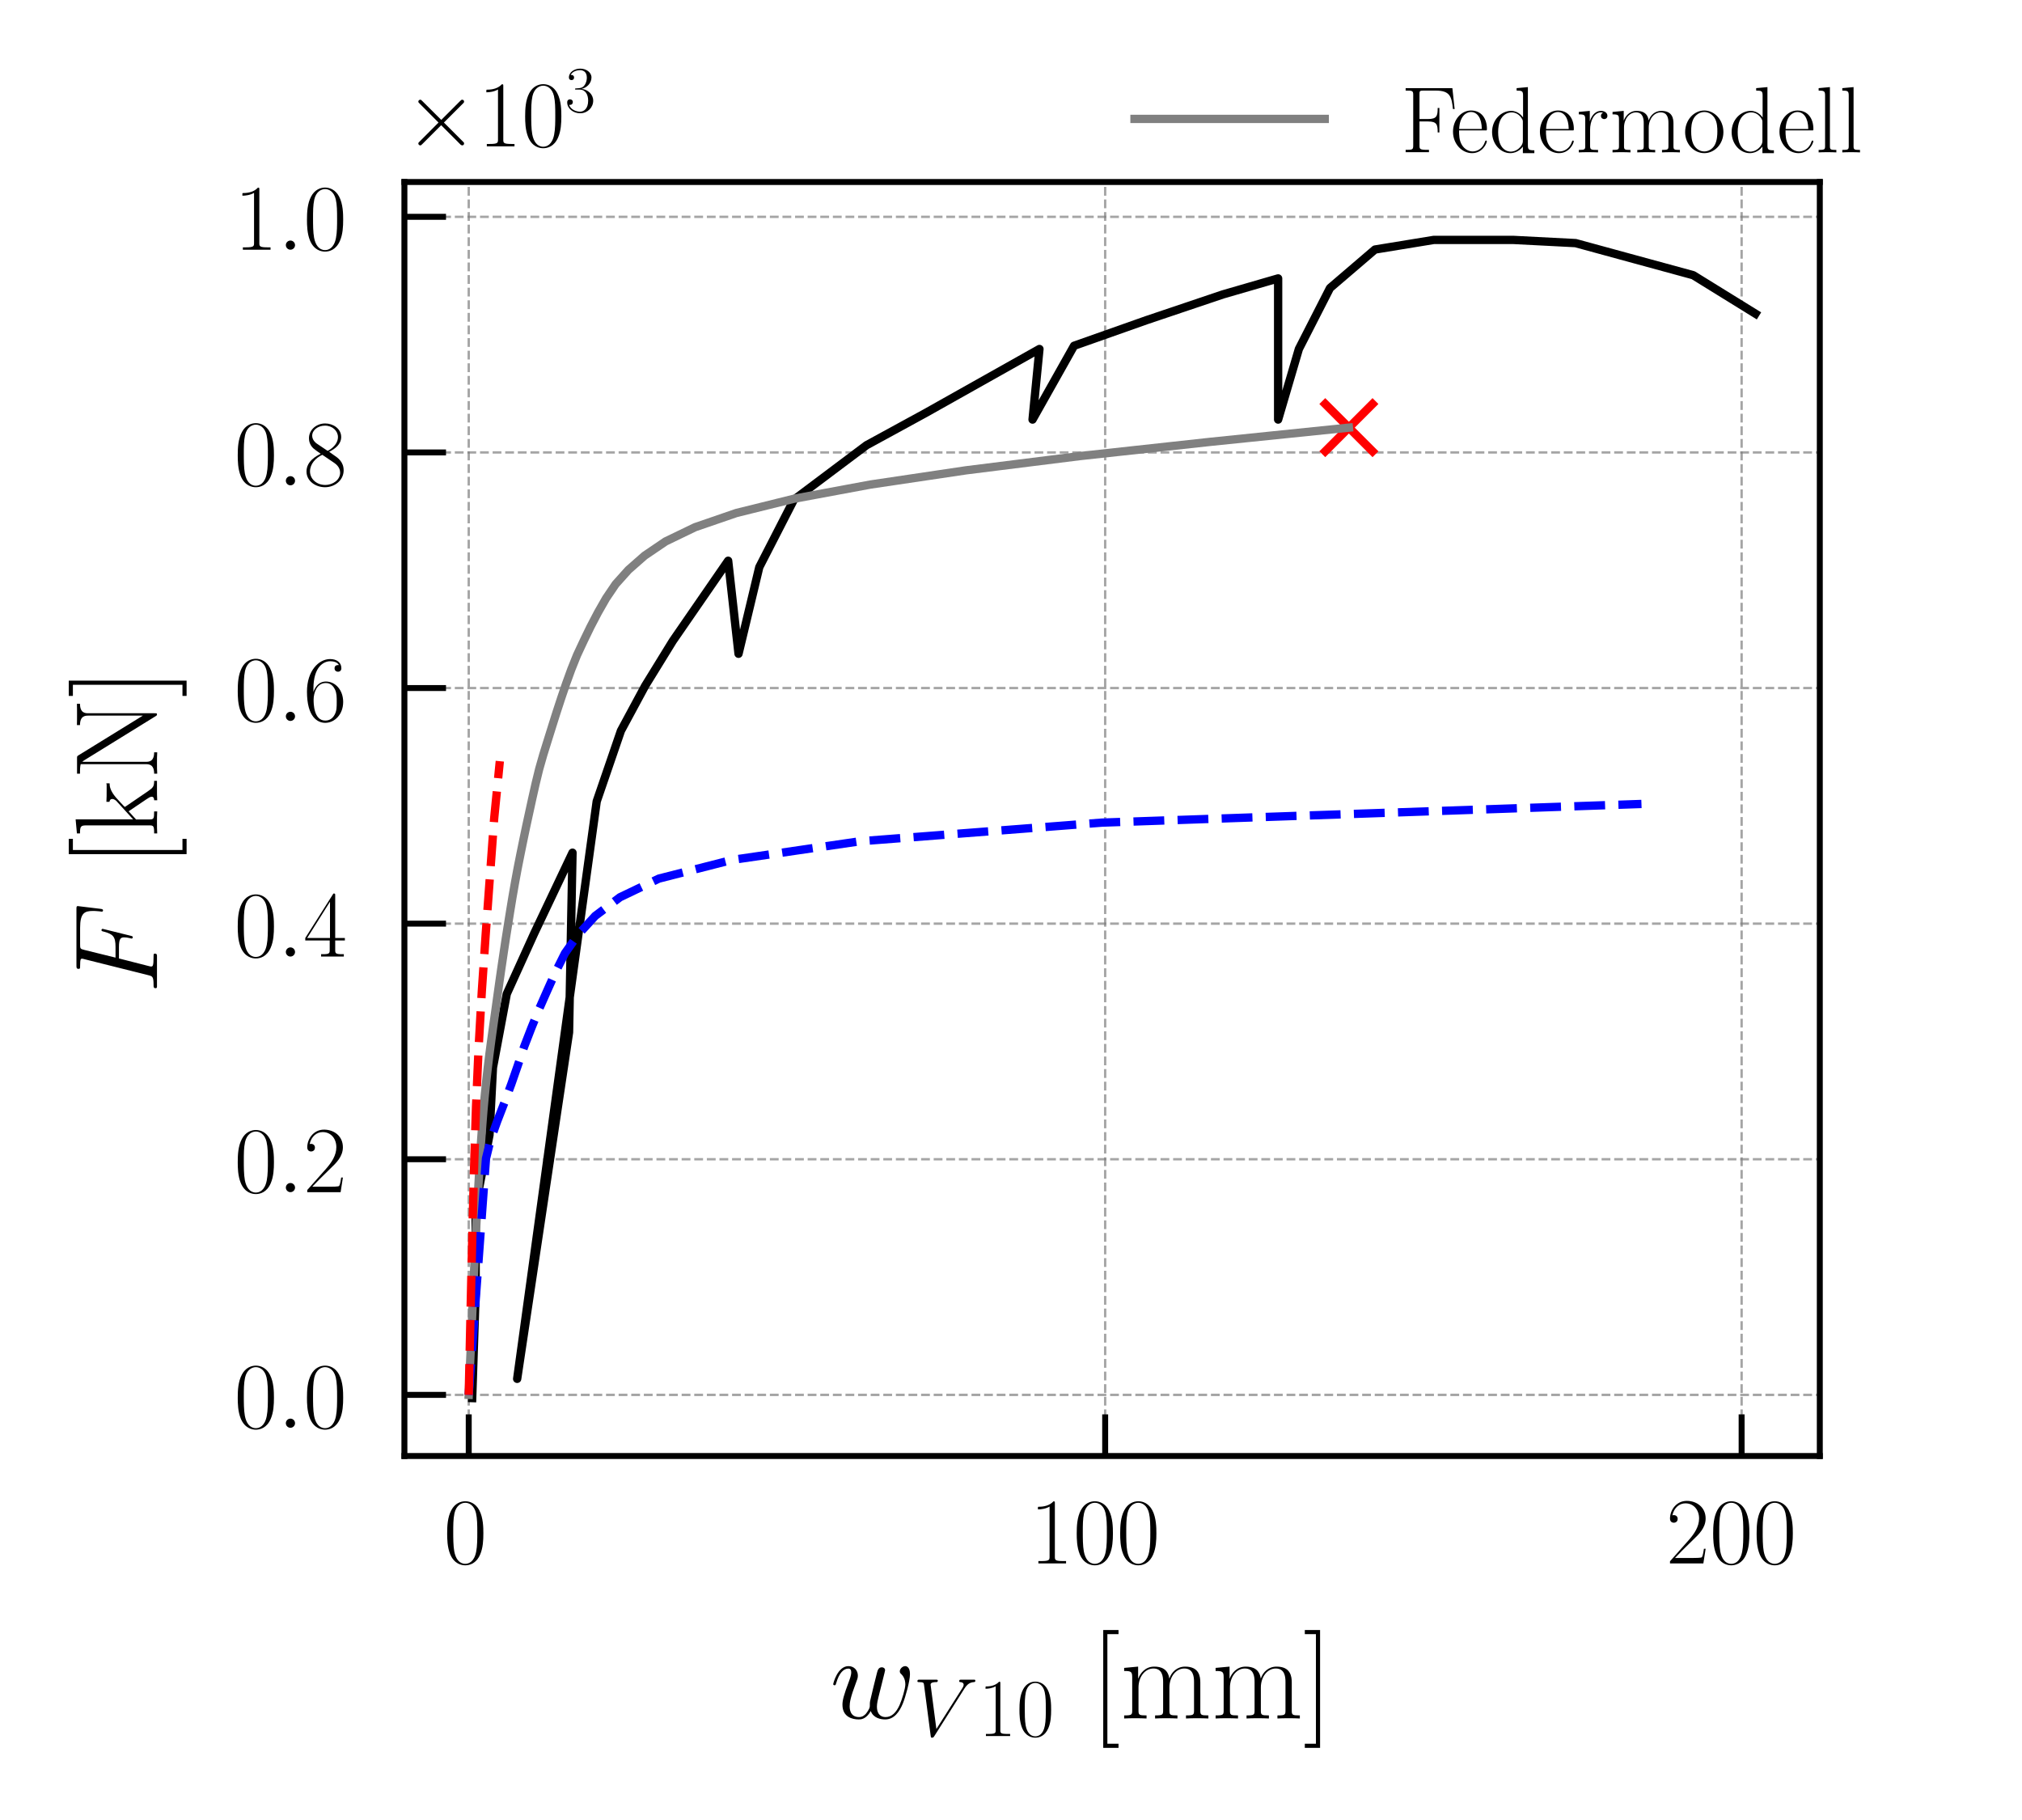
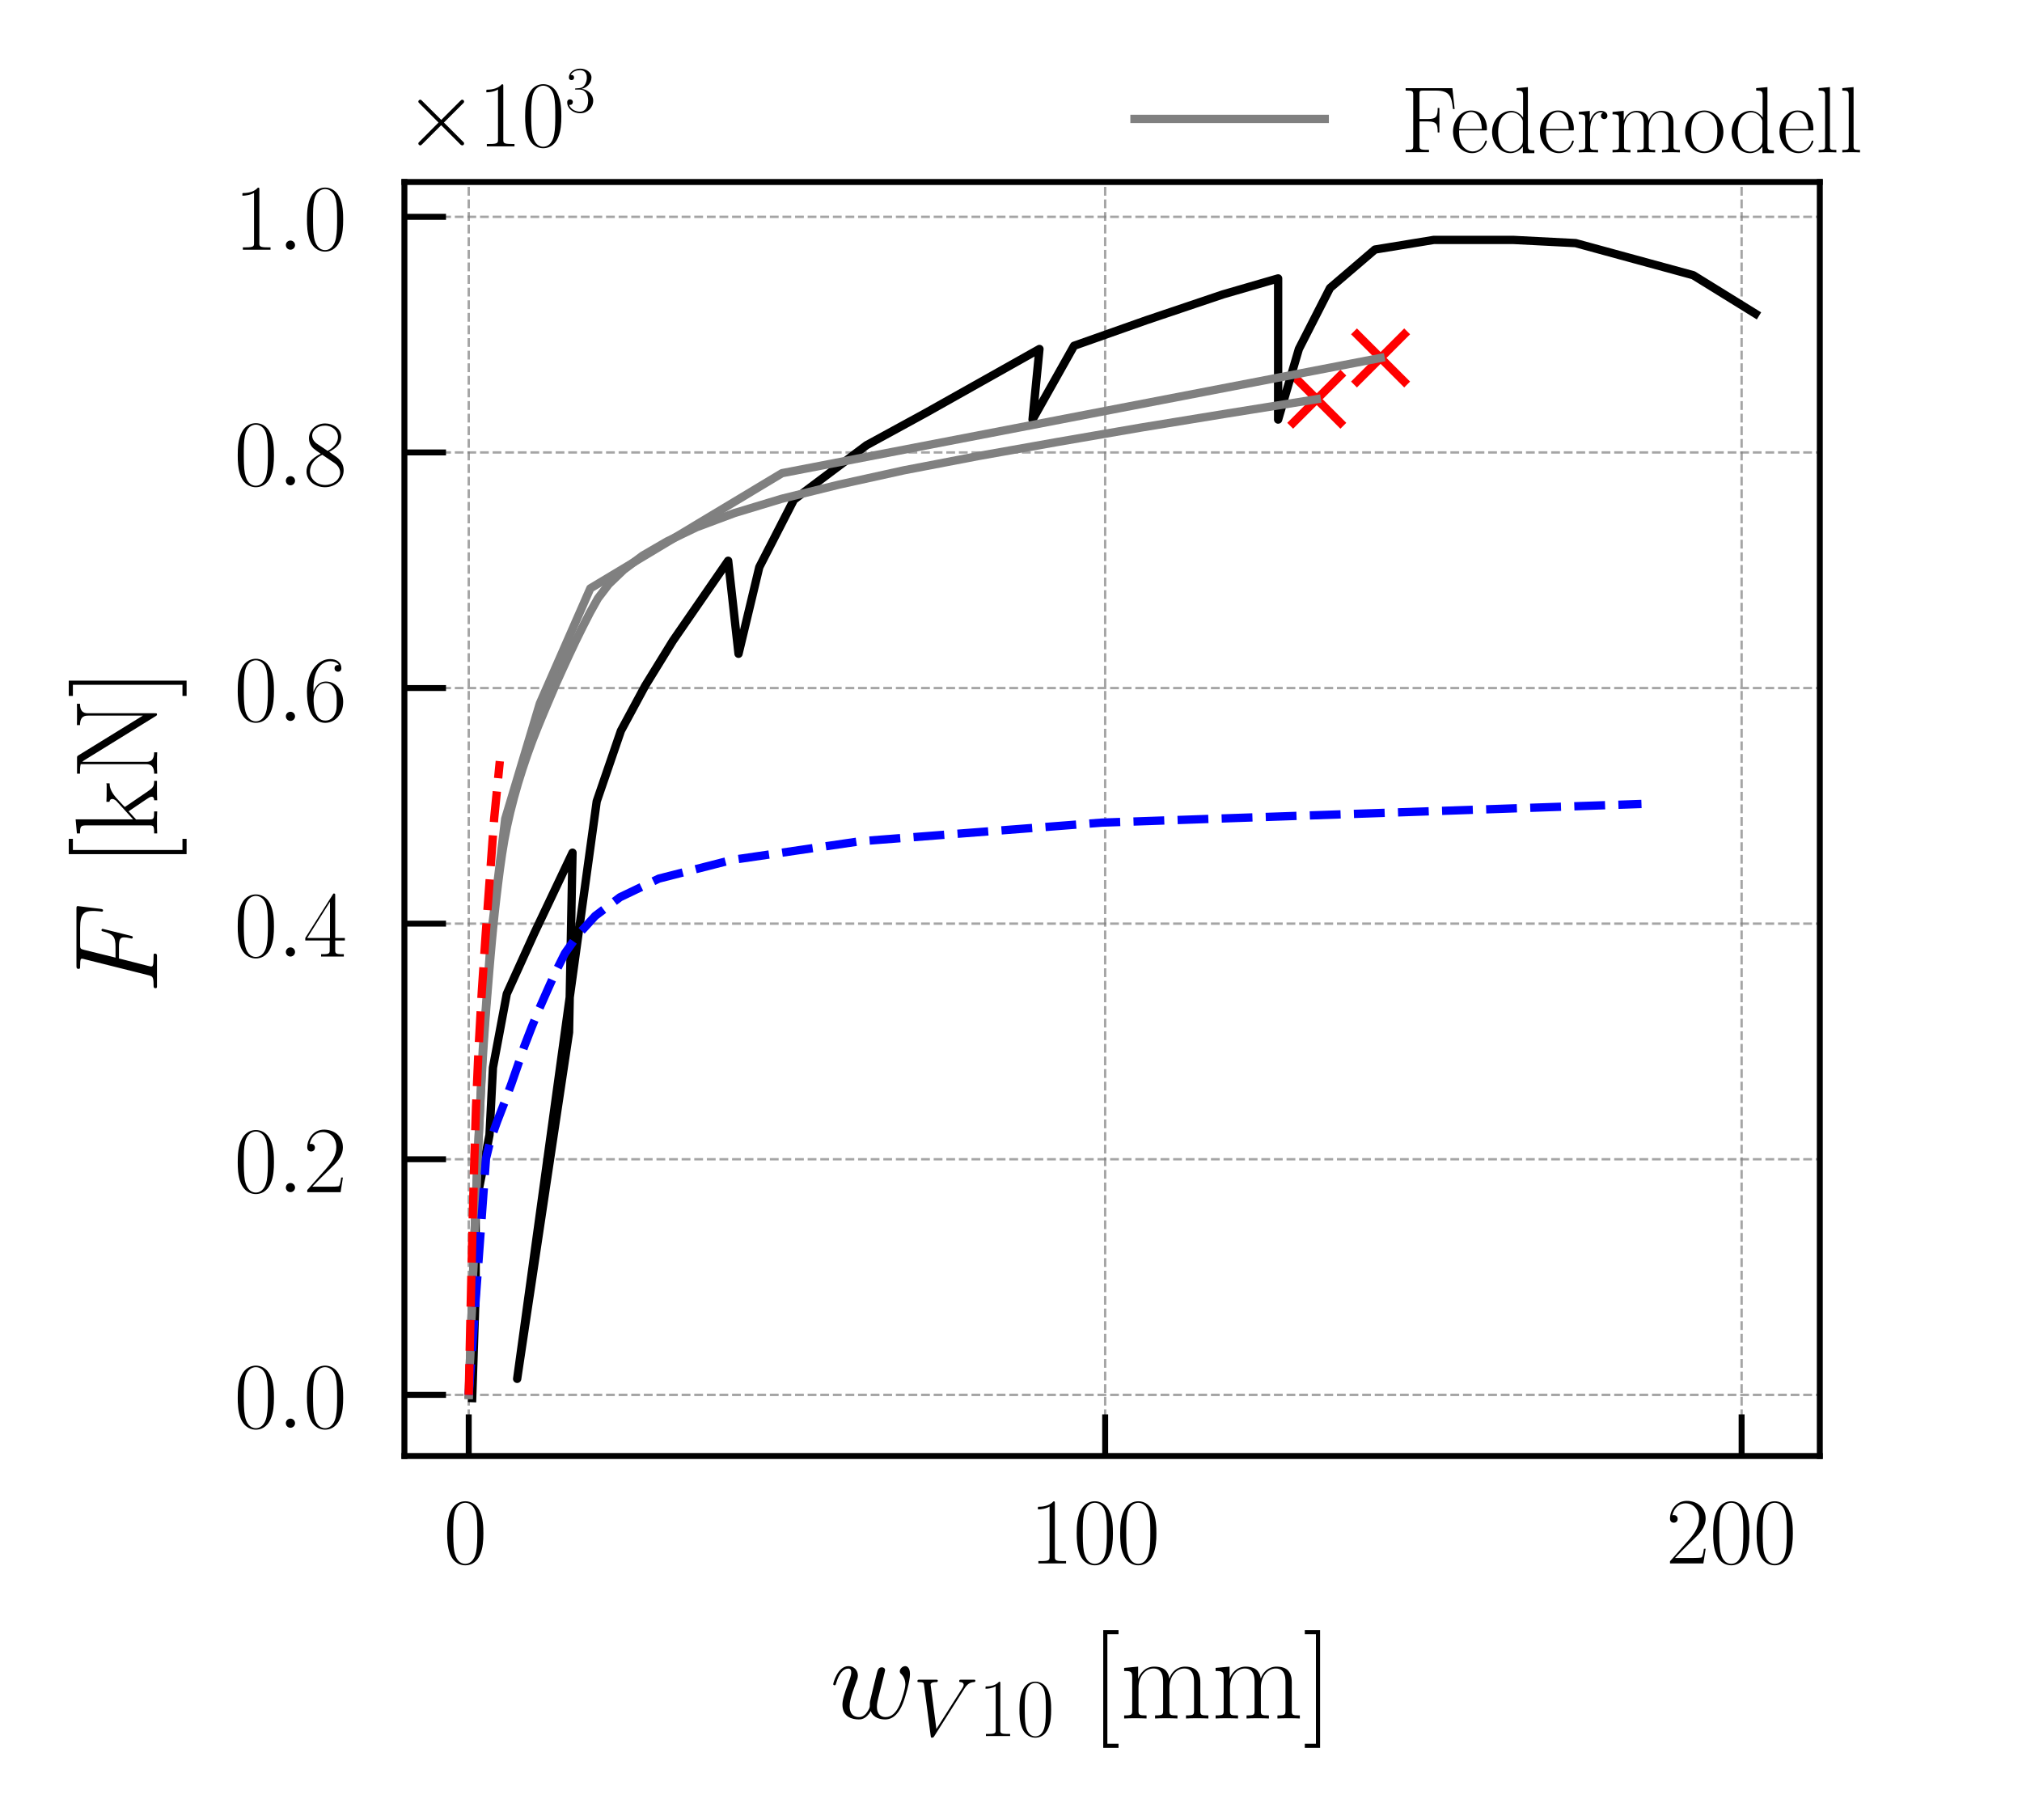
<svg xmlns="http://www.w3.org/2000/svg" xmlns:xlink="http://www.w3.org/1999/xlink" width="170.079pt" height="153.071pt" viewBox="0 0 170.079 153.071" version="1.1">
  <defs>
    <style type="text/css">*{stroke-linejoin: round; stroke-linecap: butt}</style>
  </defs>
  <g id="figure_1">
    <g id="patch_1">
      <path d="M 0 153.071  L 170.079 153.071  L 170.079 0  L 0 0  z " style="fill: #ffffff" />
    </g>
    <g id="axes_1">
      <g id="patch_2">
        <path d="M 34.016 122.457  L 153.071 122.457  L 153.071 15.307  L 34.016 15.307  z " style="fill: #ffffff" />
      </g>
      <g id="matplotlib.axis_1">
        <g id="xtick_1">
          <g id="line2d_1">
-             <path d="M 39.427 122.457  L 39.427 15.307  " clip-path="url(#pe68da4e838)" style="fill: none; stroke-dasharray: 0.74,0.32; stroke-dashoffset: 0; stroke: #808080; stroke-opacity: 0.7; stroke-width: 0.2" />
+             <path d="M 39.427 122.457  L 39.427 15.307  " clip-path="url(#p47b2356493)" style="fill: none; stroke-dasharray: 0.74,0.32; stroke-dashoffset: 0; stroke: #808080; stroke-opacity: 0.7; stroke-width: 0.2" />
          </g>
          <g id="line2d_2">
            <defs>
-               <path id="m34cc0ef915" d="M 0 0  L 0 -3.5  " style="stroke: #000000; stroke-width: 0.5" />
-             </defs>
-             <g>
-               <use xlink:href="#m34cc0ef915" x="39.427" y="122.457" style="stroke: #000000; stroke-width: 0.5" />
+               <path id="m6700f29744" d="M 0 0  L 0 -3.5  " style="stroke: #000000; stroke-width: 0.5" />
+             </defs>
+             <g>
+               <use xlink:href="#m6700f29744" x="39.427" y="122.457" style="stroke: #000000; stroke-width: 0.5" />
            </g>
          </g>
          <g id="text_1">
            <g transform="translate(37.31025 131.4915) scale(0.08 -0.08)">
              <defs>
                <path id="CMR17-30" d="M 2688 2025  C 2688 2416 2682 3080 2413 3591  C 2176 4039 1798 4198 1466 4198  C 1158 4198 768 4058 525 3597  C 269 3118 243 2524 243 2025  C 243 1661 250 1106 448 619  C 723 -39 1216 -128 1466 -128  C 1760 -128 2208 -7 2470 600  C 2662 1042 2688 1559 2688 2025  z M 1466 -26  C 1056 -26 813 325 723 812  C 653 1188 653 1738 653 2096  C 653 2588 653 2997 736 3387  C 858 3929 1216 4096 1466 4096  C 1728 4096 2067 3923 2189 3400  C 2272 3036 2278 2607 2278 2096  C 2278 1680 2278 1169 2202 792  C 2067 95 1690 -26 1466 -26  z " transform="scale(0.015625)" />
              </defs>
              <use xlink:href="#CMR17-30" transform="scale(0.996264)" />
            </g>
          </g>
        </g>
        <g id="xtick_2">
          <g id="line2d_3">
-             <path d="M 92.961 122.457  L 92.961 15.307  " clip-path="url(#pe68da4e838)" style="fill: none; stroke-dasharray: 0.74,0.32; stroke-dashoffset: 0; stroke: #808080; stroke-opacity: 0.7; stroke-width: 0.2" />
+             <path d="M 92.961 122.457  L 92.961 15.307  " clip-path="url(#p47b2356493)" style="fill: none; stroke-dasharray: 0.74,0.32; stroke-dashoffset: 0; stroke: #808080; stroke-opacity: 0.7; stroke-width: 0.2" />
          </g>
          <g id="line2d_4">
            <g>
-               <use xlink:href="#m34cc0ef915" x="92.961" y="122.457" style="stroke: #000000; stroke-width: 0.5" />
+               <use xlink:href="#m6700f29744" x="92.961" y="122.457" style="stroke: #000000; stroke-width: 0.5" />
            </g>
          </g>
          <g id="text_2">
            <g transform="translate(86.61014 131.4915) scale(0.08 -0.08)">
              <defs>
                <path id="CMR17-31" d="M 1702 4058  C 1702 4192 1696 4192 1606 4192  C 1357 3916 979 3827 621 3827  C 602 3827 570 3827 563 3808  C 557 3795 557 3782 557 3648  C 755 3648 1088 3686 1344 3839  L 1344 461  C 1344 236 1331 160 781 160  L 589 160  L 589 0  C 896 0 1216 0 1523 0  C 1830 0 2150 0 2458 0  L 2458 160  L 2266 160  C 1715 160 1702 230 1702 458  L 1702 4058  z " transform="scale(0.015625)" />
              </defs>
              <use xlink:href="#CMR17-31" transform="scale(0.996264)" />
              <use xlink:href="#CMR17-30" transform="translate(45.69048 0) scale(0.996264)" />
              <use xlink:href="#CMR17-30" transform="translate(91.38095 0) scale(0.996264)" />
            </g>
          </g>
        </g>
        <g id="xtick_3">
          <g id="line2d_5">
-             <path d="M 146.495 122.457  L 146.495 15.307  " clip-path="url(#pe68da4e838)" style="fill: none; stroke-dasharray: 0.74,0.32; stroke-dashoffset: 0; stroke: #808080; stroke-opacity: 0.7; stroke-width: 0.2" />
+             <path d="M 146.495 122.457  L 146.495 15.307  " clip-path="url(#p47b2356493)" style="fill: none; stroke-dasharray: 0.74,0.32; stroke-dashoffset: 0; stroke: #808080; stroke-opacity: 0.7; stroke-width: 0.2" />
          </g>
          <g id="line2d_6">
            <g>
-               <use xlink:href="#m34cc0ef915" x="146.495" y="122.457" style="stroke: #000000; stroke-width: 0.5" />
+               <use xlink:href="#m6700f29744" x="146.495" y="122.457" style="stroke: #000000; stroke-width: 0.5" />
            </g>
          </g>
          <g id="text_3">
            <g transform="translate(140.1442 131.4915) scale(0.08 -0.08)">
              <defs>
                <path id="CMR17-32" d="M 2669 989  L 2554 989  C 2490 536 2438 459 2413 420  C 2381 369 1920 369 1830 369  L 602 369  C 832 619 1280 1072 1824 1597  C 2214 1967 2669 2402 2669 3035  C 2669 3790 2067 4224 1395 4224  C 691 4224 262 3604 262 3030  C 262 2780 448 2748 525 2748  C 589 2748 781 2787 781 3010  C 781 3207 614 3264 525 3264  C 486 3264 448 3258 422 3245  C 544 3790 915 4058 1306 4058  C 1862 4058 2227 3617 2227 3035  C 2227 2479 1901 2000 1536 1584  L 262 146  L 262 0  L 2515 0  L 2669 989  z " transform="scale(0.015625)" />
              </defs>
              <use xlink:href="#CMR17-32" transform="scale(0.996264)" />
              <use xlink:href="#CMR17-30" transform="translate(45.69048 0) scale(0.996264)" />
              <use xlink:href="#CMR17-30" transform="translate(91.38095 0) scale(0.996264)" />
            </g>
          </g>
        </g>
        <g id="text_4">
          <g transform="translate(69.81652 144.5132) scale(0.1 -0.1)">
            <defs>
              <path id="CMMI12-77" d="M 2202 390  C 2342 6 2739 -64 2982 -64  C 3469 -64 3757 358 3936 798  C 4083 1169 4320 2012 4320 2389  C 4320 2778 4122 2816 4064 2816  C 3910 2816 3770 2663 3770 2535  C 3770 2459 3814 2414 3846 2389  C 3904 2331 4070 2159 4070 1827  C 4070 1609 3891 1009 3757 709  C 3578 319 3341 64 3008 64  C 2650 64 2534 332 2534 626  C 2534 811 2592 1035 2618 1143  L 2886 2216  C 2918 2344 2976 2567 2976 2593  C 2976 2689 2899 2753 2803 2753  C 2618 2753 2573 2593 2534 2440  C 2470 2191 2202 1111 2176 971  C 2150 862 2150 792 2150 651  C 2150 498 1946 255 1939 243  C 1869 172 1766 64 1568 64  C 1062 64 1062 543 1062 651  C 1062 856 1107 1137 1395 1897  C 1472 2095 1504 2178 1504 2305  C 1504 2574 1312 2816 998 2816  C 410 2816 173 1890 173 1839  C 173 1814 198 1782 243 1782  C 301 1782 307 1807 333 1896  C 493 2454 742 2682 979 2682  C 1043 2682 1146 2682 1146 2478  C 1146 2446 1146 2312 1037 2031  C 736 1233 672 971 672 728  C 672 57 1222 -64 1549 -64  C 1658 -64 1946 -64 2202 390  z " transform="scale(0.015625)" />
              <path id="CMMI12-56" d="M 3962 3640  C 4179 3984 4378 4136 4704 4162  C 4768 4168 4819 4168 4819 4282  C 4819 4308 4806 4346 4749 4346  C 4634 4346 4358 4346 4243 4346  C 4058 4346 3866 4346 3686 4346  C 3635 4346 3571 4346 3571 4226  C 3571 4168 3629 4162 3654 4162  C 3891 4143 3917 4029 3917 3952  C 3917 3857 3827 3710 3821 3704  L 1811 540  L 1363 3969  C 1363 4160 1696 4160 1766 4160  C 1862 4160 1920 4160 1920 4282  C 1920 4346 1850 4346 1830 4346  C 1722 4346 1594 4346 1485 4346  L 1126 4346  C 659 4346 467 4346 461 4346  C 422 4346 346 4346 346 4230  C 346 4160 390 4160 493 4160  C 819 4160 838 4102 858 3944  L 1370 24  C 1389 -109 1389 -128 1478 -128  C 1555 -128 1587 -109 1651 -8  L 3962 3640  z " transform="scale(0.015625)" />
              <path id="CMR17-5b" d="M 1504 -1600  L 1504 -1377  L 902 -1377  L 902 4544  L 1504 4544  L 1504 4767  L 678 4767  L 678 -1600  L 1504 -1600  z " transform="scale(0.015625)" />
              <path id="CMR17-6d" d="M 4326 1933  C 4326 2252 4269 2790 3507 2790  C 3072 2790 2771 2496 2656 2151  L 2650 2151  C 2573 2676 2195 2790 1837 2790  C 1331 2790 1069 2400 973 2144  L 966 2144  L 966 2790  L 211 2720  L 211 2554  C 589 2554 646 2515 646 2208  L 646 428  C 646 184 621 153 211 153  L 211 -13  C 365 0 646 0 813 0  C 979 0 1267 0 1421 -13  L 1421 153  C 1011 153 986 178 986 428  L 986 1658  C 986 2247 1344 2688 1792 2688  C 2266 2688 2317 2266 2317 1958  L 2317 428  C 2317 184 2291 153 1882 153  L 1882 -13  C 2035 0 2317 0 2483 0  C 2650 0 2938 0 3091 -13  L 3091 153  C 2682 153 2656 178 2656 428  L 2656 1658  C 2656 2247 3014 2688 3462 2688  C 3936 2688 3987 2266 3987 1958  L 3987 428  C 3987 184 3962 153 3552 153  L 3552 -13  C 3706 0 3987 0 4154 0  C 4320 0 4608 0 4762 -13  L 4762 153  C 4352 153 4326 178 4326 428  L 4326 1933  z " transform="scale(0.015625)" />
              <path id="CMR17-5d" d="M 915 4767  L 90 4767  L 90 4544  L 691 4544  L 691 -1377  L 90 -1377  L 90 -1600  L 915 -1600  L 915 4767  z " transform="scale(0.015625)" />
            </defs>
            <use xlink:href="#CMMI12-77" transform="scale(0.996264)" />
            <use xlink:href="#CMMI12-56" transform="translate(69.73199 -14.94392) scale(0.697382)" />
            <use xlink:href="#CMR17-31" transform="translate(124.7149 -14.94392) scale(0.697382)" />
            <use xlink:href="#CMR17-30" transform="translate(156.698 -14.94392) scale(0.697382)" />
            <use xlink:href="#CMR17-5b" transform="translate(219.2553 0) scale(0.996264)" />
            <use xlink:href="#CMR17-6d" transform="translate(244.1264 0) scale(0.996264)" />
            <use xlink:href="#CMR17-6d" transform="translate(321.046 0) scale(0.996264)" />
            <use xlink:href="#CMR17-5d" transform="translate(397.9656 0) scale(0.996264)" />
          </g>
        </g>
      </g>
      <g id="matplotlib.axis_2">
        <g id="ytick_1">
          <g id="line2d_7">
-             <path d="M 34.016 117.316  L 153.071 117.316  " clip-path="url(#pe68da4e838)" style="fill: none; stroke-dasharray: 0.74,0.32; stroke-dashoffset: 0; stroke: #808080; stroke-opacity: 0.7; stroke-width: 0.2" />
+             <path d="M 34.016 117.316  L 153.071 117.316  " clip-path="url(#p47b2356493)" style="fill: none; stroke-dasharray: 0.74,0.32; stroke-dashoffset: 0; stroke: #808080; stroke-opacity: 0.7; stroke-width: 0.2" />
          </g>
          <g id="line2d_8">
            <defs>
-               <path id="m65d4125a50" d="M 0 0  L 3.5 0  " style="stroke: #000000; stroke-width: 0.5" />
-             </defs>
-             <g>
-               <use xlink:href="#m65d4125a50" x="34.016" y="117.316" style="stroke: #000000; stroke-width: 0.5" />
+               <path id="m7f889836c6" d="M 0 0  L 3.5 0  " style="stroke: #000000; stroke-width: 0.5" />
+             </defs>
+             <g>
+               <use xlink:href="#m7f889836c6" x="34.016" y="117.316" style="stroke: #000000; stroke-width: 0.5" />
            </g>
          </g>
          <g id="text_5">
            <g transform="translate(19.69506 120.0838) scale(0.08 -0.08)">
              <defs>
                <path id="CMMI12-3a" d="M 1178 307  C 1178 492 1024 619 870 619  C 685 619 557 466 557 313  C 557 128 710 0 864 0  C 1050 0 1178 153 1178 307  z " transform="scale(0.015625)" />
              </defs>
              <use xlink:href="#CMR17-30" transform="scale(0.996264)" />
              <use xlink:href="#CMMI12-3a" transform="translate(45.69048 0) scale(0.996264)" />
              <use xlink:href="#CMR17-30" transform="translate(72.78765 0) scale(0.996264)" />
            </g>
          </g>
        </g>
        <g id="ytick_2">
          <g id="line2d_9">
-             <path d="M 34.016 97.5  L 153.071 97.5  " clip-path="url(#pe68da4e838)" style="fill: none; stroke-dasharray: 0.74,0.32; stroke-dashoffset: 0; stroke: #808080; stroke-opacity: 0.7; stroke-width: 0.2" />
+             <path d="M 34.016 97.5  L 153.071 97.5  " clip-path="url(#p47b2356493)" style="fill: none; stroke-dasharray: 0.74,0.32; stroke-dashoffset: 0; stroke: #808080; stroke-opacity: 0.7; stroke-width: 0.2" />
          </g>
          <g id="line2d_10">
            <g>
-               <use xlink:href="#m65d4125a50" x="34.016" y="97.5" style="stroke: #000000; stroke-width: 0.5" />
+               <use xlink:href="#m7f889836c6" x="34.016" y="97.5" style="stroke: #000000; stroke-width: 0.5" />
            </g>
          </g>
          <g id="text_6">
            <g transform="translate(19.69506 100.2675) scale(0.08 -0.08)">
              <use xlink:href="#CMR17-30" transform="scale(0.996264)" />
              <use xlink:href="#CMMI12-3a" transform="translate(45.69048 0) scale(0.996264)" />
              <use xlink:href="#CMR17-32" transform="translate(72.78765 0) scale(0.996264)" />
            </g>
          </g>
        </g>
        <g id="ytick_3">
          <g id="line2d_11">
-             <path d="M 34.016 77.684  L 153.071 77.684  " clip-path="url(#pe68da4e838)" style="fill: none; stroke-dasharray: 0.74,0.32; stroke-dashoffset: 0; stroke: #808080; stroke-opacity: 0.7; stroke-width: 0.2" />
+             <path d="M 34.016 77.684  L 153.071 77.684  " clip-path="url(#p47b2356493)" style="fill: none; stroke-dasharray: 0.74,0.32; stroke-dashoffset: 0; stroke: #808080; stroke-opacity: 0.7; stroke-width: 0.2" />
          </g>
          <g id="line2d_12">
            <g>
-               <use xlink:href="#m65d4125a50" x="34.016" y="77.684" style="stroke: #000000; stroke-width: 0.5" />
+               <use xlink:href="#m7f889836c6" x="34.016" y="77.684" style="stroke: #000000; stroke-width: 0.5" />
            </g>
          </g>
          <g id="text_7">
            <g transform="translate(19.69506 80.45115) scale(0.08 -0.08)">
              <defs>
                <path id="CMR17-34" d="M 2150 4122  C 2150 4256 2144 4256 2029 4256  L 128 1254  L 128 1088  L 1779 1088  L 1779 457  C 1779 224 1766 160 1318 160  L 1197 160  L 1197 0  C 1402 0 1747 0 1965 0  C 2182 0 2528 0 2733 0  L 2733 160  L 2611 160  C 2163 160 2150 224 2150 457  L 2150 1088  L 2803 1088  L 2803 1254  L 2150 1254  L 2150 4122  z M 1798 3703  L 1798 1254  L 256 1254  L 1798 3703  z " transform="scale(0.015625)" />
              </defs>
              <use xlink:href="#CMR17-30" transform="scale(0.996264)" />
              <use xlink:href="#CMMI12-3a" transform="translate(45.69048 0) scale(0.996264)" />
              <use xlink:href="#CMR17-34" transform="translate(72.78765 0) scale(0.996264)" />
            </g>
          </g>
        </g>
        <g id="ytick_4">
          <g id="line2d_13">
-             <path d="M 34.016 57.867  L 153.071 57.867  " clip-path="url(#pe68da4e838)" style="fill: none; stroke-dasharray: 0.74,0.32; stroke-dashoffset: 0; stroke: #808080; stroke-opacity: 0.7; stroke-width: 0.2" />
+             <path d="M 34.016 57.867  L 153.071 57.867  " clip-path="url(#p47b2356493)" style="fill: none; stroke-dasharray: 0.74,0.32; stroke-dashoffset: 0; stroke: #808080; stroke-opacity: 0.7; stroke-width: 0.2" />
          </g>
          <g id="line2d_14">
            <g>
-               <use xlink:href="#m65d4125a50" x="34.016" y="57.867" style="stroke: #000000; stroke-width: 0.5" />
+               <use xlink:href="#m7f889836c6" x="34.016" y="57.867" style="stroke: #000000; stroke-width: 0.5" />
            </g>
          </g>
          <g id="text_8">
            <g transform="translate(19.69506 60.63482) scale(0.08 -0.08)">
              <defs>
                <path id="CMR17-36" d="M 678 2176  C 678 3690 1395 4032 1811 4032  C 1946 4032 2272 4009 2400 3776  C 2298 3776 2106 3776 2106 3553  C 2106 3381 2246 3323 2336 3323  C 2394 3323 2566 3348 2566 3560  C 2566 3954 2246 4179 1805 4179  C 1043 4179 243 3390 243 1984  C 243 253 966 -128 1478 -128  C 2099 -128 2688 427 2688 1283  C 2688 2081 2170 2662 1517 2662  C 1126 2662 838 2407 678 1960  L 678 2176  z M 1478 25  C 691 25 691 1200 691 1436  C 691 1896 909 2560 1504 2560  C 1613 2560 1926 2560 2138 2120  C 2253 1870 2253 1609 2253 1289  C 2253 944 2253 690 2118 434  C 1978 171 1773 25 1478 25  z " transform="scale(0.015625)" />
              </defs>
              <use xlink:href="#CMR17-30" transform="scale(0.996264)" />
              <use xlink:href="#CMMI12-3a" transform="translate(45.69048 0) scale(0.996264)" />
              <use xlink:href="#CMR17-36" transform="translate(72.78765 0) scale(0.996264)" />
            </g>
          </g>
        </g>
        <g id="ytick_5">
          <g id="line2d_15">
-             <path d="M 34.016 38.051  L 153.071 38.051  " clip-path="url(#pe68da4e838)" style="fill: none; stroke-dasharray: 0.74,0.32; stroke-dashoffset: 0; stroke: #808080; stroke-opacity: 0.7; stroke-width: 0.2" />
+             <path d="M 34.016 38.051  L 153.071 38.051  " clip-path="url(#p47b2356493)" style="fill: none; stroke-dasharray: 0.74,0.32; stroke-dashoffset: 0; stroke: #808080; stroke-opacity: 0.7; stroke-width: 0.2" />
          </g>
          <g id="line2d_16">
            <g>
-               <use xlink:href="#m65d4125a50" x="34.016" y="38.051" style="stroke: #000000; stroke-width: 0.5" />
+               <use xlink:href="#m7f889836c6" x="34.016" y="38.051" style="stroke: #000000; stroke-width: 0.5" />
            </g>
          </g>
          <g id="text_9">
            <g transform="translate(19.69506 40.81848) scale(0.08 -0.08)">
              <defs>
                <path id="CMR17-38" d="M 1741 2264  C 2144 2467 2554 2773 2554 3263  C 2554 3841 1990 4179 1472 4179  C 890 4179 378 3759 378 3180  C 378 3021 416 2747 666 2505  C 730 2442 998 2251 1171 2130  C 883 1983 211 1634 211 934  C 211 279 838 -128 1459 -128  C 2144 -128 2720 362 2720 1010  C 2720 1590 2330 1857 2074 2029  L 1741 2264  z M 902 2822  C 851 2854 595 3051 595 3351  C 595 3739 998 4032 1459 4032  C 1965 4032 2336 3676 2336 3262  C 2336 2669 1670 2331 1638 2331  C 1632 2331 1626 2331 1574 2370  L 902 2822  z M 2080 1519  C 2176 1449 2483 1240 2483 851  C 2483 381 2010 25 1472 25  C 890 25 448 438 448 940  C 448 1443 838 1862 1280 2060  L 2080 1519  z " transform="scale(0.015625)" />
              </defs>
              <use xlink:href="#CMR17-30" transform="scale(0.996264)" />
              <use xlink:href="#CMMI12-3a" transform="translate(45.69048 0) scale(0.996264)" />
              <use xlink:href="#CMR17-38" transform="translate(72.78765 0) scale(0.996264)" />
            </g>
          </g>
        </g>
        <g id="ytick_6">
          <g id="line2d_17">
-             <path d="M 34.016 18.235  L 153.071 18.235  " clip-path="url(#pe68da4e838)" style="fill: none; stroke-dasharray: 0.74,0.32; stroke-dashoffset: 0; stroke: #808080; stroke-opacity: 0.7; stroke-width: 0.2" />
+             <path d="M 34.016 18.235  L 153.071 18.235  " clip-path="url(#p47b2356493)" style="fill: none; stroke-dasharray: 0.74,0.32; stroke-dashoffset: 0; stroke: #808080; stroke-opacity: 0.7; stroke-width: 0.2" />
          </g>
          <g id="line2d_18">
            <g>
-               <use xlink:href="#m65d4125a50" x="34.016" y="18.235" style="stroke: #000000; stroke-width: 0.5" />
+               <use xlink:href="#m7f889836c6" x="34.016" y="18.235" style="stroke: #000000; stroke-width: 0.5" />
            </g>
          </g>
          <g id="text_10">
            <g transform="translate(19.69506 21.00215) scale(0.08 -0.08)">
              <use xlink:href="#CMR17-31" transform="scale(0.996264)" />
              <use xlink:href="#CMMI12-3a" transform="translate(45.69048 0) scale(0.996264)" />
              <use xlink:href="#CMR17-30" transform="translate(72.78765 0) scale(0.996264)" />
            </g>
          </g>
        </g>
        <g id="text_11">
          <g transform="translate(13.2044 83.5699) rotate(-90) scale(0.1 -0.1)">
            <defs>
              <path id="CMMI12-46" d="M 1901 2055  L 2515 2055  C 3002 2055 3040 1946 3040 1761  C 3040 1678 3027 1589 2995 1448  C 2982 1423 2976 1391 2976 1378  C 2976 1333 3002 1308 3046 1308  C 3098 1308 3104 1333 3130 1435  L 3501 2935  C 3501 2961 3482 2999 3437 2999  C 3379 2999 3373 2974 3347 2863  C 3213 2376 3085 2240 2528 2240  L 1946 2240  L 2362 3926  C 2419 4154 2432 4154 2694 4154  L 3552 4154  C 4352 4154 4467 3918 4467 3464  C 4467 3426 4467 3285 4448 3119  C 4442 3094 4429 3011 4429 2985  C 4429 2934 4461 2915 4499 2915  C 4544 2915 4570 2941 4582 3055  L 4717 4174  C 4717 4195 4730 4263 4730 4277  C 4730 4352 4672 4352 4557 4352  L 1523 4352  C 1402 4352 1338 4352 1338 4229  C 1338 4154 1382 4154 1491 4154  C 1888 4154 1888 4113 1888 4050  C 1888 4018 1882 3992 1862 3922  L 998 473  C 941 249 928 185 480 185  C 358 185 294 185 294 70  C 294 0 352 0 390 0  C 512 0 640 0 762 0  L 1594 0  C 1734 0 1888 0 2029 0  C 2086 0 2163 0 2163 115  C 2163 185 2125 185 1984 185  C 1478 185 1466 229 1466 324  C 1466 356 1478 406 1491 449  L 1901 2055  z " transform="scale(0.015625)" />
              <path id="CMR17-6b" d="M 1670 1673  C 1664 1686 1632 1724 1632 1743  C 1632 1756 2086 2171 2144 2222  C 2509 2528 2739 2560 2906 2560  L 2906 2733  C 2867 2733 2854 2733 2848 2720  L 2534 2720  C 2355 2720 2080 2720 1907 2733  L 1907 2566  C 1997 2559 2061 2508 2061 2419  C 2061 2291 1933 2170 1926 2170  L 960 1289  L 960 4396  L 198 4326  L 198 4160  C 576 4160 634 4122 634 3817  L 634 426  C 634 184 608 153 198 153  L 198 -13  C 352 0 634 0 794 0  C 954 0 1235 0 1389 -13  L 1389 153  C 979 153 954 178 954 428  L 954 1130  L 1395 1532  L 2042 574  C 2118 459 2182 369 2182 286  C 2182 172 2067 153 1990 153  L 1990 -13  C 2144 0 2419 0 2579 0  C 2694 0 2931 0 3040 0  L 3040 153  C 2739 153 2669 210 2477 491  L 1670 1673  z " transform="scale(0.015625)" />
              <path id="CMR17-4e" d="M 1312 4250  C 1267 4320 1261 4320 1139 4320  L 326 4320  L 326 4160  L 448 4160  C 704 4160 819 4129 838 4122  L 838 610  C 838 451 838 153 326 153  L 326 -13  C 474 0 742 0 902 0  C 1062 0 1331 0 1478 -13  L 1478 153  C 966 153 966 451 966 610  L 966 4033  C 1011 3995 1011 3982 1056 3919  L 3430 76  C 3475 0 3494 0 3526 0  C 3590 0 3590 19 3590 139  L 3590 3705  C 3590 3863 3590 4160 4102 4160  L 4102 4326  C 3955 4320 3686 4320 3526 4320  C 3366 4320 3098 4320 2950 4326  L 2950 4160  C 3462 4160 3462 3862 3462 3703  L 3462 763  L 1312 4250  z " transform="scale(0.015625)" />
            </defs>
            <use xlink:href="#CMMI12-46" transform="scale(0.996264)" />
            <use xlink:href="#CMR17-5b" transform="translate(106.7728 0) scale(0.996264)" />
            <use xlink:href="#CMR17-6b" transform="translate(131.6438 0) scale(0.996264)" />
            <use xlink:href="#CMR17-4e" transform="translate(179.9367 0) scale(0.996264)" />
            <use xlink:href="#CMR17-5d" transform="translate(249.0092 0) scale(0.996264)" />
          </g>
        </g>
        <g id="text_12">
          <g transform="translate(34.01575 12.30709) scale(0.08 -0.08)">
            <defs>
              <path id="CMSY10-2" d="M 2490 1785  L 1210 3059  C 1133 3136 1120 3148 1069 3148  C 1005 3148 941 3091 941 3020  C 941 2976 954 2963 1024 2892  L 2304 1606  L 1024 320  C 954 249 941 236 941 192  C 941 121 1005 64 1069 64  C 1120 64 1133 76 1210 153  L 2483 1427  L 3808 102  C 3821 96 3866 64 3904 64  C 3981 64 4032 121 4032 192  C 4032 204 4032 230 4013 262  C 4006 275 2989 1280 2669 1606  L 3840 2777  C 3872 2816 3968 2899 4000 2937  C 4006 2950 4032 2976 4032 3020  C 4032 3091 3981 3148 3904 3148  C 3853 3148 3827 3123 3757 3052  L 2490 1785  z " transform="scale(0.015625)" />
              <path id="CMR17-33" d="M 1414 2157  C 1984 2157 2234 1662 2234 1090  C 2234 320 1824 25 1453 25  C 1114 25 563 194 390 693  C 422 680 454 680 486 680  C 640 680 755 782 755 948  C 755 1133 614 1216 486 1216  C 378 1216 211 1165 211 926  C 211 335 787 -128 1466 -128  C 2176 -128 2720 430 2720 1085  C 2720 1707 2208 2157 1600 2227  C 2086 2328 2554 2756 2554 3329  C 2554 3820 2048 4179 1472 4179  C 890 4179 378 3829 378 3329  C 378 3110 544 3072 627 3072  C 762 3072 877 3155 877 3321  C 877 3486 762 3569 627 3569  C 602 3569 570 3569 544 3557  C 730 3959 1235 4032 1459 4032  C 1683 4032 2106 3925 2106 3320  C 2106 3143 2080 2828 1862 2550  C 1670 2304 1453 2304 1242 2284  C 1210 2284 1062 2269 1037 2269  C 992 2263 966 2257 966 2208  C 966 2163 973 2157 1101 2157  L 1414 2157  z " transform="scale(0.015625)" />
            </defs>
            <use xlink:href="#CMSY10-2" transform="scale(0.996264)" />
            <use xlink:href="#CMR17-31" transform="translate(77.48747 0) scale(0.996264)" />
            <use xlink:href="#CMR17-30" transform="translate(123.1779 0) scale(0.996264)" />
            <use xlink:href="#CMR17-33" transform="translate(168.8684 36.15364) scale(0.697382)" />
          </g>
        </g>
      </g>
      <g id="PathCollection_1">
        <defs>
-           <path id="m6b7465e28f" d="M -2.236 2.236  L 2.236 -2.236  M -2.236 -2.236  L 2.236 2.236  " style="stroke: #ff0000; stroke-width: 0.7" />
+           <path id="me6d2af501e" d="M -2.236 2.236  L 2.236 -2.236  M -2.236 -2.236  L 2.236 2.236  " style="stroke: #ff0000; stroke-width: 0.7" />
        </defs>
-         <g clip-path="url(#pe68da4e838)">
-           <use xlink:href="#m6b7465e28f" x="113.46" y="35.966" style="fill: #ff0000; stroke: #ff0000; stroke-width: 0.7" />
+         <g clip-path="url(#p47b2356493)">
+           <use xlink:href="#me6d2af501e" x="110.758" y="33.574" style="fill: #ff0000; stroke: #ff0000; stroke-width: 0.7" />
+         </g>
+       </g>
+       <g id="PathCollection_2">
+         <g clip-path="url(#p47b2356493)">
+           <use xlink:href="#me6d2af501e" x="116.126" y="30.105" style="fill: #ff0000; stroke: #ff0000; stroke-width: 0.7" />
        </g>
      </g>
      <g id="line2d_19">
-         <path d="M 39.718 117.586  L 40.009 108.682  L 40.009 101.396  L 41.173 95.46  L 41.464 89.794  L 42.628 83.588  L 44.955 78.461  L 48.156 71.715  L 47.865 86.826  L 43.501 115.967  L 50.192 67.398  L 52.229 61.462  L 54.266 57.684  L 56.593 53.906  L 61.248 47.161  L 62.121 54.986  L 63.867 47.7  L 66.776 42.034  L 72.886 37.447  L 77.832 34.748  L 87.433 29.352  L 86.852 35.288  L 90.343 29.082  L 96.453 26.923  L 102.854 24.765  L 107.509 23.415  L 107.509 35.288  L 109.254 29.352  L 111.873 24.225  L 115.655 20.987  L 120.601 20.178  L 127.293 20.178  L 132.53 20.447  L 137.476 21.797  L 142.422 23.146  L 147.659 26.384  " clip-path="url(#pe68da4e838)" style="fill: none; stroke: #000000; stroke-width: 0.7; stroke-linecap: square" />
+         <path d="M 39.718 117.586  L 40.009 108.682  L 40.009 101.396  L 41.173 95.46  L 41.464 89.794  L 42.628 83.588  L 44.955 78.461  L 48.156 71.715  L 47.865 86.826  L 43.501 115.967  L 50.192 67.398  L 52.229 61.462  L 54.266 57.684  L 56.593 53.906  L 61.248 47.161  L 62.121 54.986  L 63.867 47.7  L 66.776 42.034  L 72.886 37.447  L 77.832 34.748  L 87.433 29.352  L 86.852 35.288  L 90.343 29.082  L 96.453 26.923  L 102.854 24.765  L 107.509 23.415  L 107.509 35.288  L 109.254 29.352  L 111.873 24.225  L 115.655 20.987  L 120.601 20.178  L 127.293 20.178  L 132.53 20.447  L 137.476 21.797  L 142.422 23.146  L 147.659 26.384  " clip-path="url(#p47b2356493)" style="fill: none; stroke: #000000; stroke-width: 0.7; stroke-linecap: square" />
      </g>
      <g id="line2d_20">
-         <path d="M 39.427 117.316  L 39.479 116.12  L 39.531 114.924  L 39.583 113.727  L 39.635 112.531  L 39.686 111.335  L 39.738 110.139  L 39.79 108.942  L 39.842 107.746  L 39.894 106.55  L 39.947 105.353  L 40.006 104.157  L 40.069 102.96  L 40.13 101.765  L 40.194 100.568  L 40.261 99.371  L 40.33 98.175  L 40.4 96.979  L 40.479 95.783  L 40.567 94.586  L 40.661 93.39  L 40.771 92.194  L 40.893 90.998  L 41.029 89.801  L 41.174 88.604  L 41.333 87.409  L 41.5 86.212  L 41.668 85.016  L 41.834 83.819  L 42.001 82.624  L 42.173 81.427  L 42.35 80.23  L 42.53 79.034  L 42.719 77.838  L 42.911 76.642  L 43.107 75.445  L 43.316 74.249  L 43.537 73.053  L 43.774 71.856  L 44.018 70.66  L 44.269 69.463  L 44.529 68.268  L 44.791 67.071  L 45.061 65.875  L 45.354 64.678  L 45.695 63.482  L 46.067 62.286  L 46.441 61.089  L 46.819 59.893  L 47.211 58.697  L 47.618 57.501  L 48.053 56.304  L 48.532 55.107  L 49.09 53.912  L 49.67 52.715  L 50.295 51.519  L 50.978 50.322  L 51.787 49.127  L 52.861 47.93  L 54.223 46.733  L 55.987 45.537  L 58.466 44.341  L 61.943 43.145  L 66.778 41.948  L 73.221 40.752  L 81.259 39.556  L 90.816 38.36  L 101.79 37.163  L 113.46 35.966  " clip-path="url(#pe68da4e838)" style="fill: none; stroke: #808080; stroke-width: 0.7; stroke-linecap: square" />
+         <path d="M 39.427 117.316  L 39.47 116.12  L 39.513 114.924  L 39.556 113.727  L 39.599 112.531  L 39.641 111.335  L 39.684 110.139  L 39.728 108.942  L 39.77 107.746  L 39.813 106.55  L 39.856 105.353  L 39.9 104.157  L 39.947 102.96  L 39.997 101.765  L 40.049 100.568  L 40.099 99.371  L 40.152 98.175  L 40.205 96.979  L 40.26 95.783  L 40.316 94.586  L 40.373 93.39  L 40.431 92.194  L 40.495 90.998  L 40.561 89.801  L 40.633 88.604  L 40.711 87.409  L 40.794 86.212  L 40.883 85.016  L 40.977 83.819  L 41.074 82.624  L 41.173 81.427  L 41.276 80.23  L 41.383 79.034  L 41.498 77.838  L 41.622 76.642  L 41.757 75.445  L 41.901 74.249  L 42.054 73.053  L 42.225 71.856  L 42.42 70.66  L 42.654 69.463  L 42.926 68.268  L 43.234 67.071  L 43.573 65.875  L 43.947 64.678  L 44.35 63.482  L 44.784 62.286  L 45.258 61.089  L 45.752 59.893  L 46.26 58.697  L 46.77 57.501  L 47.309 56.304  L 47.861 55.107  L 48.424 53.912  L 49.013 52.715  L 49.626 51.519  L 50.297 50.322  L 51.21 49.127  L 52.458 47.93  L 54.049 46.733  L 56.105 45.537  L 58.597 44.341  L 61.797 43.145  L 65.755 41.948  L 70.601 40.752  L 76.03 39.556  L 82.265 38.36  L 89.001 37.163  L 95.942 35.966  L 103.262 34.771  L 110.758 33.574  " clip-path="url(#p47b2356493)" style="fill: none; stroke: #808080; stroke-width: 0.7; stroke-linecap: square" />
      </g>
      <g id="line2d_21">
-         <path d="M 39.427 117.316  L 40.879 97.437  L 41.264 95.867  L 41.824 94.298  L 42.433 92.728  L 43.015 91.159  L 43.56 89.59  L 44.092 88.02  L 44.699 86.451  L 45.34 84.881  L 46.032 83.312  L 46.736 81.742  L 47.521 80.173  L 48.631 78.603  L 50.065 77.034  L 52.148 75.464  L 55.421 73.895  L 61.565 72.326  L 72.333 70.756  L 92.68 69.187  L 138.07 67.617  " clip-path="url(#pe68da4e838)" style="fill: none; stroke-dasharray: 2.59,1.12; stroke-dashoffset: 0; stroke: #0000ff; stroke-width: 0.7" />
+         <path d="M 39.427 117.316  L 39.768 107.626  L 40.145 97.936  L 40.61 88.246  L 41.322 78.556  L 42.497 68.865  L 45.405 59.175  L 49.655 49.485  L 65.781 39.795  L 116.126 30.105  " clip-path="url(#p47b2356493)" style="fill: none; stroke: #808080; stroke-width: 0.7; stroke-linecap: square" />
      </g>
      <g id="line2d_22">
-         <path d="M 39.427 117.316  L 39.534 112.471  L 39.641 107.626  L 39.756 102.781  L 39.885 97.936  L 40.04 93.091  L 40.252 88.246  L 40.526 83.401  L 40.855 78.556  L 41.21 73.711  L 41.564 68.865  L 42.042 64.02  " clip-path="url(#pe68da4e838)" style="fill: none; stroke-dasharray: 2.59,1.12; stroke-dashoffset: 0; stroke: #ff0000; stroke-width: 0.7" />
+         <path d="M 39.427 117.316  L 40.879 97.437  L 41.264 95.867  L 41.824 94.298  L 42.433 92.728  L 43.015 91.159  L 43.56 89.59  L 44.092 88.02  L 44.699 86.451  L 45.34 84.881  L 46.032 83.312  L 46.736 81.742  L 47.521 80.173  L 48.631 78.603  L 50.065 77.034  L 52.148 75.464  L 55.421 73.895  L 61.565 72.326  L 72.333 70.756  L 92.68 69.187  L 138.07 67.617  " clip-path="url(#p47b2356493)" style="fill: none; stroke-dasharray: 2.59,1.12; stroke-dashoffset: 0; stroke: #0000ff; stroke-width: 0.7" />
+       </g>
+       <g id="line2d_23">
+         <path d="M 39.427 117.316  L 39.534 112.471  L 39.641 107.626  L 39.756 102.781  L 39.885 97.936  L 40.04 93.091  L 40.252 88.246  L 40.526 83.401  L 40.855 78.556  L 41.21 73.711  L 41.564 68.865  L 42.042 64.02  " clip-path="url(#p47b2356493)" style="fill: none; stroke-dasharray: 2.59,1.12; stroke-dashoffset: 0; stroke: #ff0000; stroke-width: 0.7" />
      </g>
      <g id="patch_3">
        <path d="M 34.016 122.457  L 34.016 15.307  " style="fill: none; stroke: #000000; stroke-width: 0.5; stroke-linejoin: miter; stroke-linecap: square" />
      </g>
      <g id="patch_4">
        <path d="M 153.071 122.457  L 153.071 15.307  " style="fill: none; stroke: #000000; stroke-width: 0.5; stroke-linejoin: miter; stroke-linecap: square" />
      </g>
      <g id="patch_5">
        <path d="M 34.016 122.457  L 153.071 122.457  " style="fill: none; stroke: #000000; stroke-width: 0.5; stroke-linejoin: miter; stroke-linecap: square" />
      </g>
      <g id="patch_6">
        <path d="M 34.016 15.307  L 153.071 15.307  " style="fill: none; stroke: #000000; stroke-width: 0.5; stroke-linejoin: miter; stroke-linecap: square" />
      </g>
    </g>
    <g id="legend_1">
-       <g id="line2d_23">
+       <g id="line2d_24">
        <path d="M 95.429 10  L 103.429 10  L 111.429 10  " style="fill: none; stroke: #808080; stroke-width: 0.7; stroke-linecap: square" />
      </g>
      <g id="text_13">
        <g transform="translate(117.829 12.8) scale(0.08 -0.08)">
          <defs>
            <path id="CMR17-46" d="M 3482 4325  L 326 4325  L 326 4160  C 768 4160 838 4160 838 3874  L 838 446  C 838 160 768 160 326 160  L 326 0  C 512 0 870 0 1069 0  C 1331 0 1638 0 1901 0  L 1901 160  L 1760 160  C 1274 160 1261 223 1261 452  L 1261 2075  L 1837 2075  C 2432 2075 2490 1865 2490 1332  L 2605 1332  L 2605 2987  L 2490 2987  C 2490 2450 2432 2240 1837 2240  L 1261 2240  L 1261 3911  C 1261 4128 1274 4160 1530 4160  L 2355 4160  C 3322 4160 3430 3765 3520 2916  L 3635 2916  L 3482 4325  z " transform="scale(0.015625)" />
            <path id="CMR17-65" d="M 2438 1472  C 2464 1498 2464 1511 2464 1576  C 2464 2238 2118 2816 1389 2816  C 710 2816 173 2169 173 1383  C 173 551 781 -64 1459 -64  C 2176 -64 2458 607 2458 740  C 2458 784 2419 784 2406 784  C 2362 784 2355 771 2330 696  C 2189 265 1837 51 1504 51  C 1229 51 954 203 781 480  C 582 803 582 1176 582 1472  L 2438 1472  z M 589 1568  C 634 2505 1126 2714 1382 2714  C 1818 2714 2112 2297 2118 1568  L 589 1568  z " transform="scale(0.015625)" />
            <path id="CMR17-64" d="M 1869 4326  L 1869 4160  C 2246 4160 2304 4122 2304 3820  L 2304 2345  C 2278 2377 2016 2790 1498 2790  C 845 2790 211 2208 211 1364  C 211 525 806 -64 1434 -64  C 1978 -64 2259 337 2291 380  L 2291 -63  L 3066 -63  L 3066 128  C 2688 128 2630 166 2630 473  L 2630 4396  L 1869 4326  z M 2291 755  C 2291 563 2176 390 2029 262  C 1811 70 1594 38 1472 38  C 1286 38 621 134 621 1356  C 621 2612 1363 2688 1530 2688  C 1824 2688 2061 2522 2208 2291  C 2291 2157 2291 2138 2291 2023  L 2291 755  z " transform="scale(0.015625)" />
            <path id="CMR17-72" d="M 960 1497  C 960 2112 1222 2688 1702 2688  C 1747 2688 1792 2682 1837 2662  C 1837 2662 1696 2617 1696 2452  C 1696 2298 1818 2234 1914 2234  C 1990 2234 2131 2279 2131 2458  C 2131 2663 1926 2790 1709 2790  C 1222 2790 1011 2317 947 2093  L 941 2093  L 941 2790  L 198 2720  L 198 2554  C 576 2554 634 2515 634 2208  L 634 428  C 634 184 608 153 198 153  L 198 -13  C 352 0 646 0 813 0  C 998 0 1325 0 1498 -13  L 1498 153  C 1037 153 960 153 960 440  L 960 1497  z " transform="scale(0.015625)" />
            <path id="CMR17-6f" d="M 2758 1356  C 2758 2176 2163 2816 1466 2816  C 768 2816 173 2176 173 1356  C 173 551 768 -64 1466 -64  C 2163 -64 2758 551 2758 1356  z M 1466 51  C 1165 51 909 230 762 480  C 602 767 582 1126 582 1408  C 582 1677 595 2010 762 2298  C 890 2509 1139 2714 1466 2714  C 1754 2714 1997 2554 2150 2330  C 2349 2029 2349 1607 2349 1408  C 2349 1158 2336 775 2163 467  C 1984 173 1709 51 1466 51  z " transform="scale(0.015625)" />
            <path id="CMR17-6c" d="M 979 4396  L 218 4326  L 218 4160  C 595 4160 653 4122 653 3817  L 653 426  C 653 184 627 153 218 153  L 218 -13  C 371 0 653 0 813 0  C 979 0 1261 0 1414 -13  L 1414 153  C 1005 153 979 178 979 426  L 979 4396  z " transform="scale(0.015625)" />
          </defs>
          <use xlink:href="#CMR17-46" transform="scale(0.996264)" />
          <use xlink:href="#CMR17-65" transform="translate(52.17659 0) scale(0.996264)" />
          <use xlink:href="#CMR17-64" transform="translate(92.66225 0) scale(0.996264)" />
          <use xlink:href="#CMR17-65" transform="translate(143.5576 0) scale(0.996264)" />
          <use xlink:href="#CMR17-72" transform="translate(184.0433 0) scale(0.996264)" />
          <use xlink:href="#CMR17-6d" transform="translate(219.324 0) scale(0.996264)" />
          <use xlink:href="#CMR17-6f" transform="translate(296.2436 0) scale(0.996264)" />
          <use xlink:href="#CMR17-64" transform="translate(344.5366 0) scale(0.996264)" />
          <use xlink:href="#CMR17-65" transform="translate(395.4319 0) scale(0.996264)" />
          <use xlink:href="#CMR17-6c" transform="translate(435.9176 0) scale(0.996264)" />
          <use xlink:href="#CMR17-6c" transform="translate(460.7886 0) scale(0.996264)" />
        </g>
      </g>
    </g>
  </g>
  <defs>
-     <clipPath id="pe68da4e838">
+     <clipPath id="p47b2356493">
      <rect x="34.016" y="15.307" width="119.055" height="107.15" />
    </clipPath>
  </defs>
</svg>
